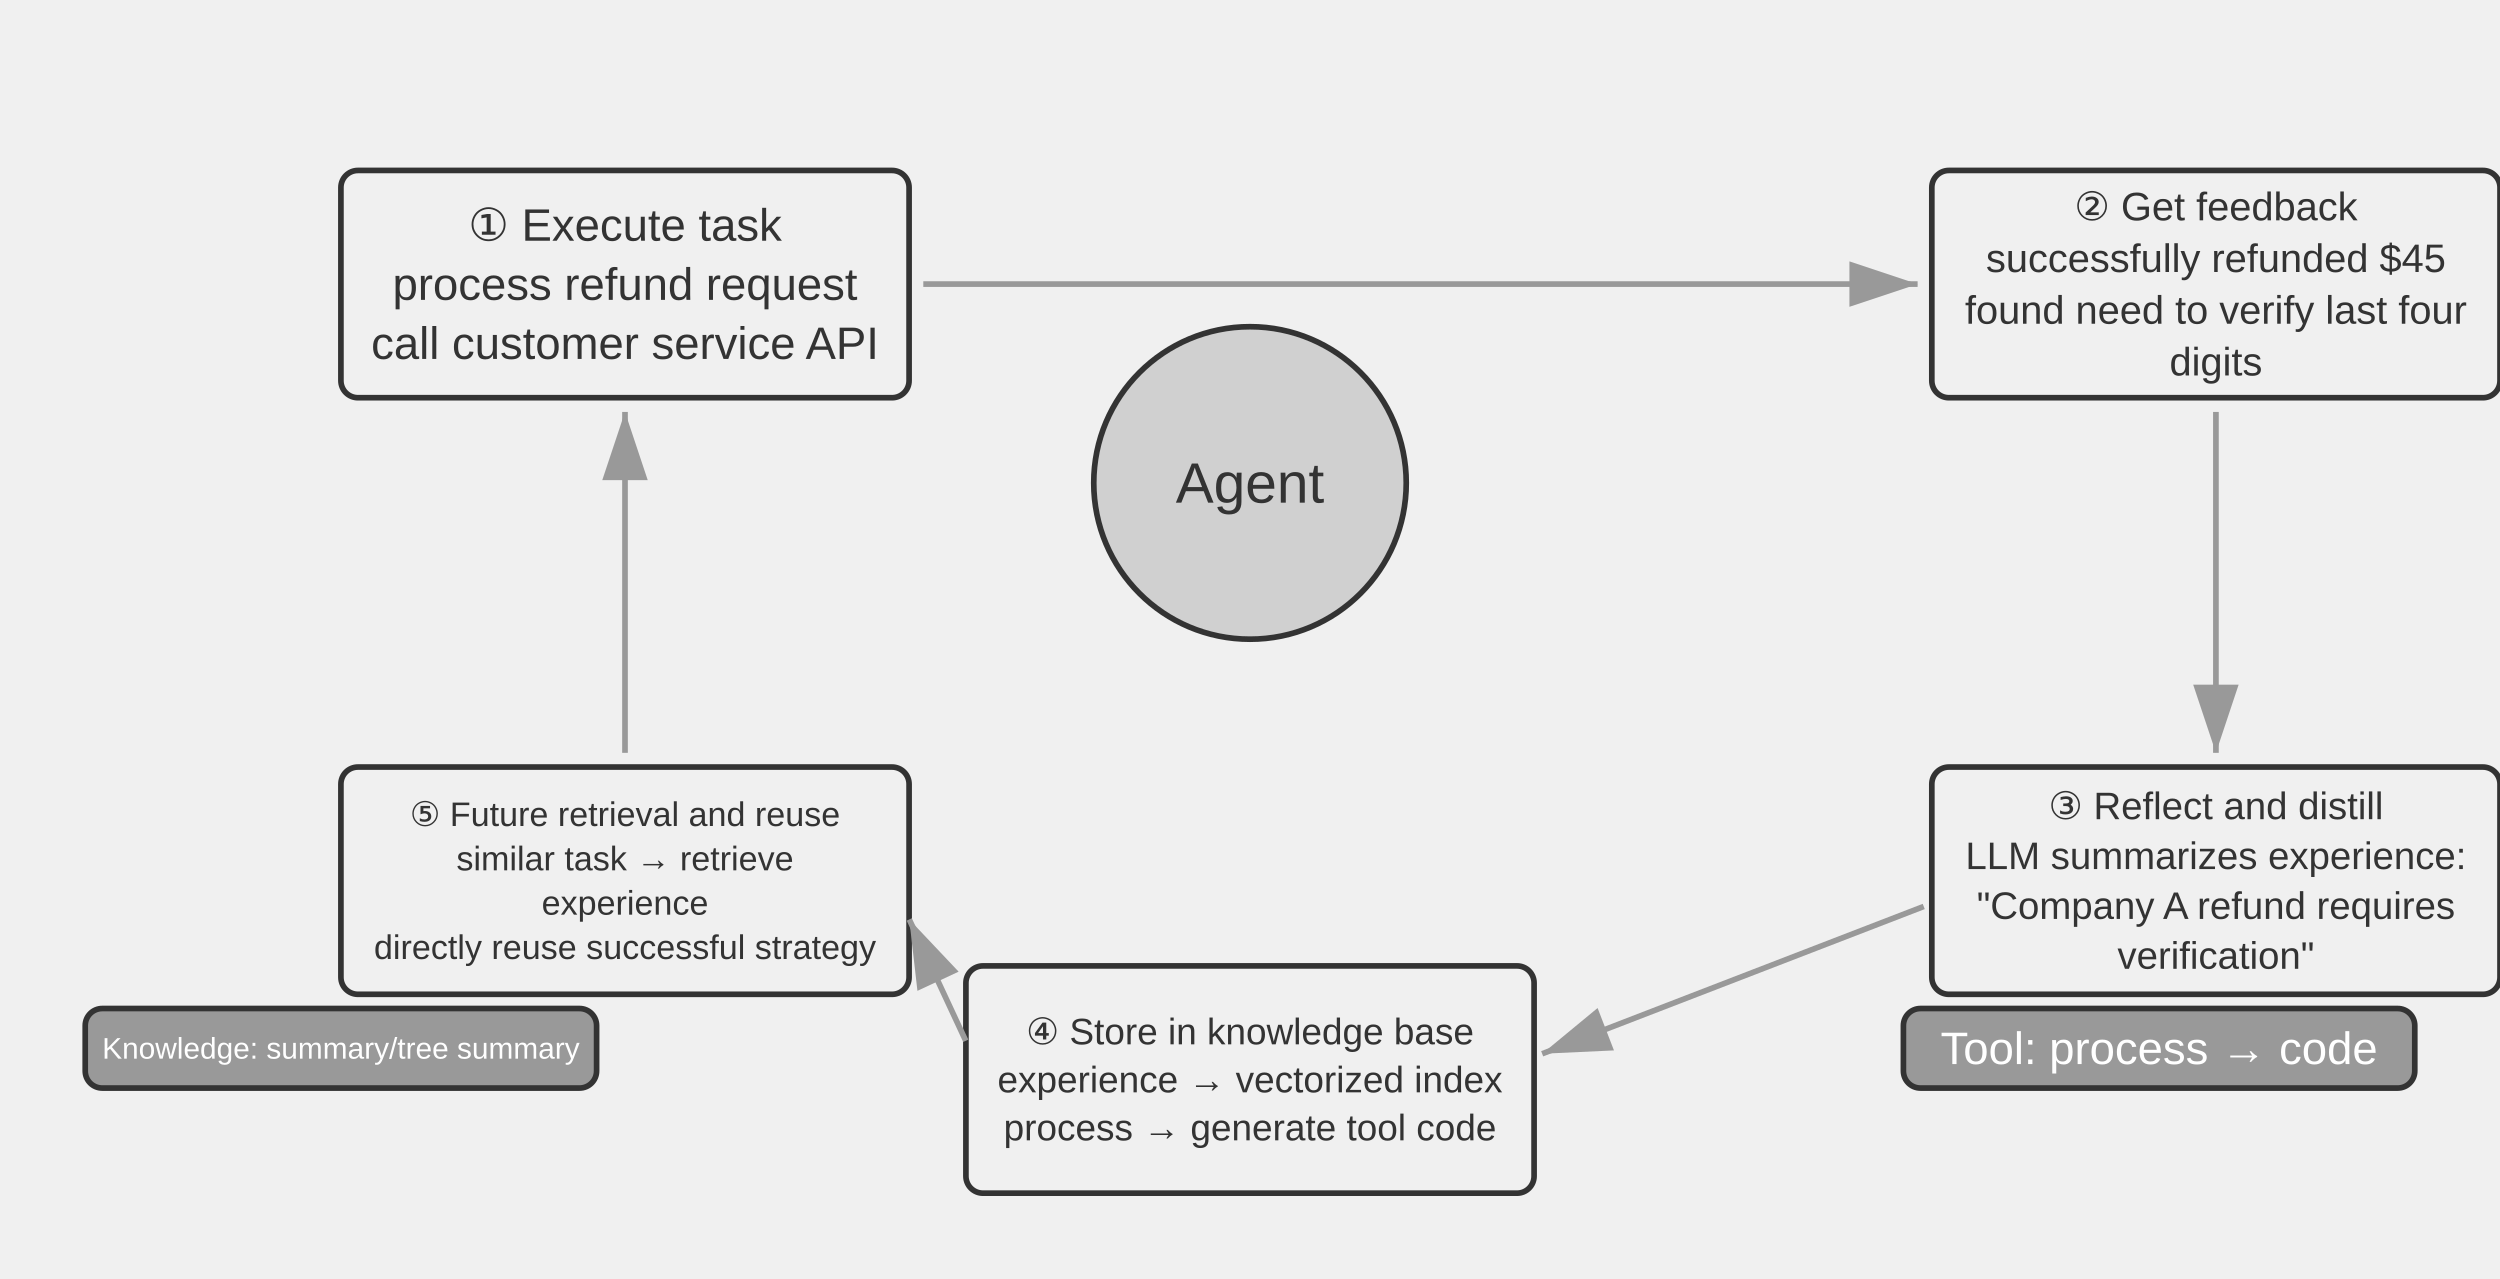
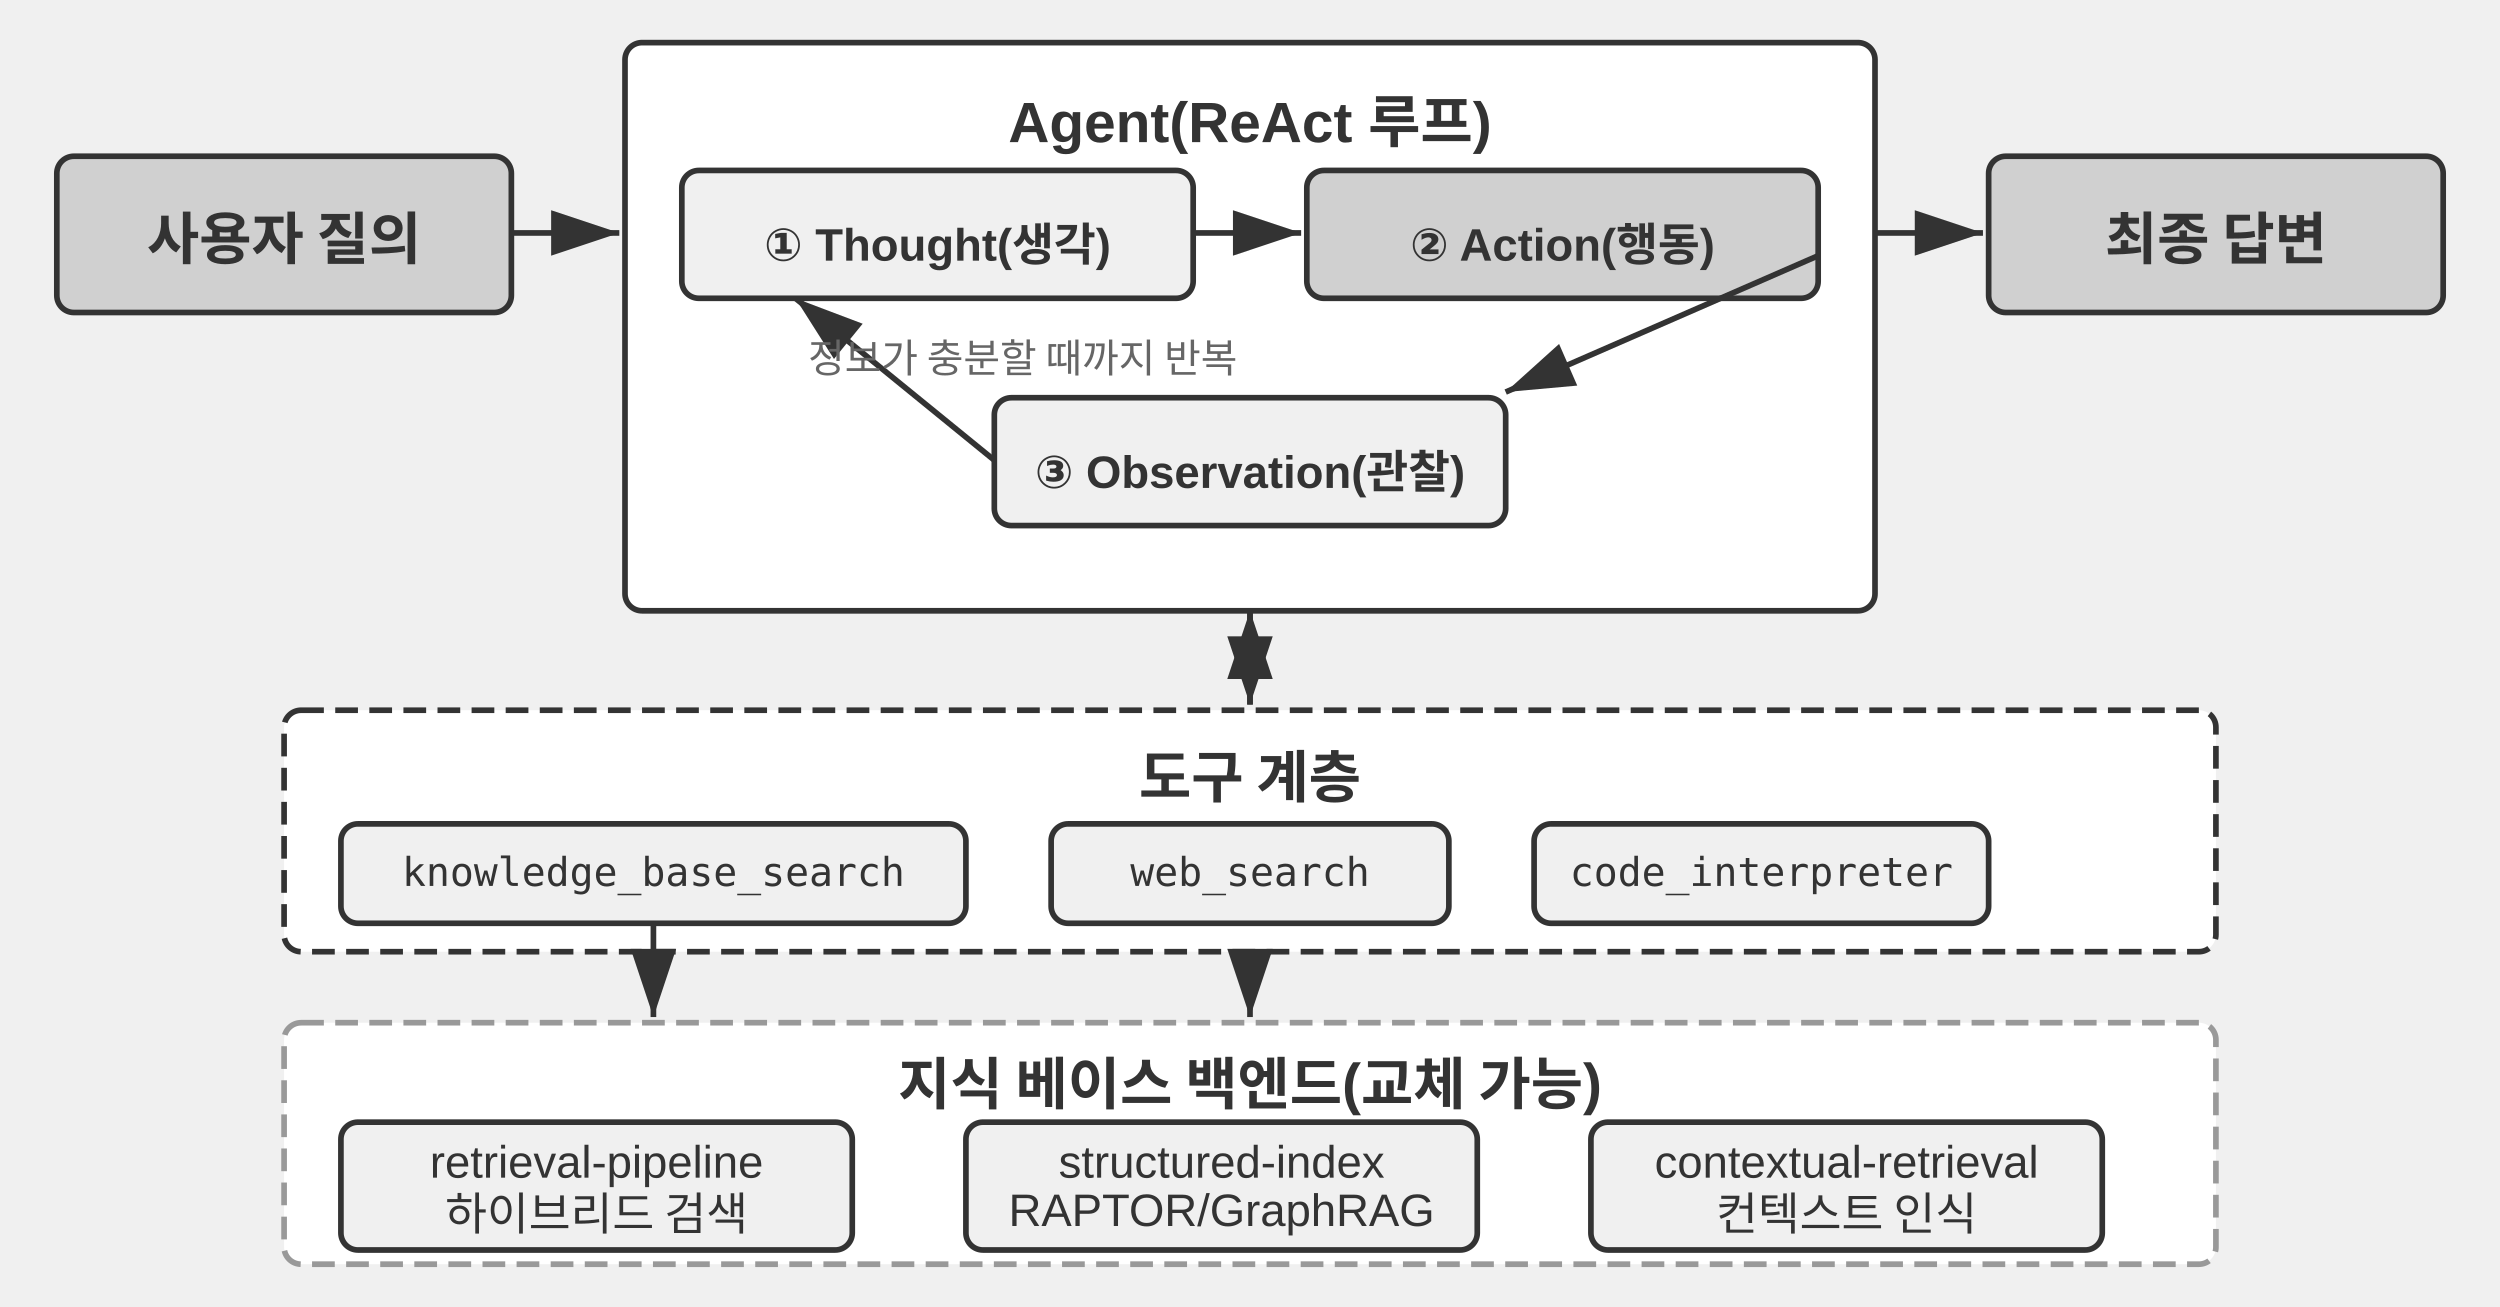
- <svg xmlns="http://www.w3.org/2000/svg" viewBox="0 40 880 450" width="880" height="450" style="background:#ffffff">
+ <svg xmlns="http://www.w3.org/2000/svg" viewBox="0 40 880 460" width="880" height="460" style="background:#ffffff">
  <defs>
    <marker id="ah" markerWidth="12" markerHeight="8" refX="12" refY="4" orient="auto">
      <polygon points="0 0, 12 4, 0 8" fill="#333333" />
    </marker>
    <marker id="ah-light" markerWidth="12" markerHeight="8" refX="12" refY="4" orient="auto">
      <polygon points="0 0, 12 4, 0 8" fill="#999999" />
    </marker>
  </defs>
-   <circle cx="440" cy="210" r="55" fill="#d0d0d0" stroke="#333333" stroke-width="2" />
-   <text x="440" y="210" font-family="Arial, 'Helvetica Neue', Helvetica, 'PingFang SC', 'Microsoft YaHei', sans-serif" font-size="20" fill="#333333" text-anchor="middle" dominant-baseline="central">Agent</text>
-   <rect x="120" y="100" width="200" height="80" rx="6" fill="#f0f0f0" stroke="#333333" stroke-width="2" />
-   <text x="220.0" y="119.2" font-family="Arial, 'Helvetica Neue', Helvetica, 'PingFang SC', 'Microsoft YaHei', sans-serif" font-size="16" fill="#333333" text-anchor="middle" dominant-baseline="central" font-weight="normal">① Execute task</text>
-   <text x="220.0" y="140.0" font-family="Arial, 'Helvetica Neue', Helvetica, 'PingFang SC', 'Microsoft YaHei', sans-serif" font-size="16" fill="#333333" text-anchor="middle" dominant-baseline="central" font-weight="normal">process refund request</text>
-   <text x="220.0" y="160.8" font-family="Arial, 'Helvetica Neue', Helvetica, 'PingFang SC', 'Microsoft YaHei', sans-serif" font-size="16" fill="#333333" text-anchor="middle" dominant-baseline="central" font-weight="normal">call customer service API</text>
-   <rect x="680" y="100" width="200" height="80" rx="6" fill="#f0f0f0" stroke="#333333" stroke-width="2" />
-   <text x="780.0" y="112.7" font-family="Arial, 'Helvetica Neue', Helvetica, 'PingFang SC', 'Microsoft YaHei', sans-serif" font-size="14.0" fill="#333333" text-anchor="middle" dominant-baseline="central" font-weight="normal">② Get feedback</text>
-   <text x="780.0" y="130.9" font-family="Arial, 'Helvetica Neue', Helvetica, 'PingFang SC', 'Microsoft YaHei', sans-serif" font-size="14.0" fill="#333333" text-anchor="middle" dominant-baseline="central" font-weight="normal">successfully refunded $45</text>
-   <text x="780.0" y="149.1" font-family="Arial, 'Helvetica Neue', Helvetica, 'PingFang SC', 'Microsoft YaHei', sans-serif" font-size="14.0" fill="#333333" text-anchor="middle" dominant-baseline="central" font-weight="normal">found need to verify last four</text>
-   <text x="780.0" y="167.3" font-family="Arial, 'Helvetica Neue', Helvetica, 'PingFang SC', 'Microsoft YaHei', sans-serif" font-size="14.0" fill="#333333" text-anchor="middle" dominant-baseline="central" font-weight="normal">digits</text>
-   <rect x="680" y="310" width="200" height="80" rx="6" fill="#f0f0f0" stroke="#333333" stroke-width="2" />
-   <text x="780.0" y="323.675" font-family="Arial, 'Helvetica Neue', Helvetica, 'PingFang SC', 'Microsoft YaHei', sans-serif" font-size="13.5" fill="#333333" text-anchor="middle" dominant-baseline="central" font-weight="normal">③ Reflect and distill</text>
-   <text x="780.0" y="341.225" font-family="Arial, 'Helvetica Neue', Helvetica, 'PingFang SC', 'Microsoft YaHei', sans-serif" font-size="13.5" fill="#333333" text-anchor="middle" dominant-baseline="central" font-weight="normal">LLM summarizes experience:</text>
-   <text x="780.0" y="358.775" font-family="Arial, 'Helvetica Neue', Helvetica, 'PingFang SC', 'Microsoft YaHei', sans-serif" font-size="13.5" fill="#333333" text-anchor="middle" dominant-baseline="central" font-weight="normal">"Company A refund requires</text>
-   <text x="780.0" y="376.325" font-family="Arial, 'Helvetica Neue', Helvetica, 'PingFang SC', 'Microsoft YaHei', sans-serif" font-size="13.5" fill="#333333" text-anchor="middle" dominant-baseline="central" font-weight="normal">verification"</text>
-   <rect x="340" y="380" width="200" height="80" rx="6" fill="#f0f0f0" stroke="#333333" stroke-width="2" />
-   <text x="440.0" y="403.1" font-family="Arial, 'Helvetica Neue', Helvetica, 'PingFang SC', 'Microsoft YaHei', sans-serif" font-size="13.0" fill="#333333" text-anchor="middle" dominant-baseline="central" font-weight="normal">④ Store in knowledge base</text>
-   <text x="440.0" y="420.0" font-family="Arial, 'Helvetica Neue', Helvetica, 'PingFang SC', 'Microsoft YaHei', sans-serif" font-size="13.0" fill="#333333" text-anchor="middle" dominant-baseline="central" font-weight="normal">experience → vectorized index</text>
-   <text x="440.0" y="436.9" font-family="Arial, 'Helvetica Neue', Helvetica, 'PingFang SC', 'Microsoft YaHei', sans-serif" font-size="13.0" fill="#333333" text-anchor="middle" dominant-baseline="central" font-weight="normal">process → generate tool code</text>
-   <rect x="120" y="310" width="200" height="80" rx="6" fill="#f0f0f0" stroke="#333333" stroke-width="2" />
-   <text x="220.0" y="326.6" font-family="Arial, 'Helvetica Neue', Helvetica, 'PingFang SC', 'Microsoft YaHei', sans-serif" font-size="12.0" fill="#333333" text-anchor="middle" dominant-baseline="central" font-weight="normal">⑤ Future retrieval and reuse</text>
-   <text x="220.0" y="342.2" font-family="Arial, 'Helvetica Neue', Helvetica, 'PingFang SC', 'Microsoft YaHei', sans-serif" font-size="12.0" fill="#333333" text-anchor="middle" dominant-baseline="central" font-weight="normal">similar task → retrieve</text>
-   <text x="220.0" y="357.8" font-family="Arial, 'Helvetica Neue', Helvetica, 'PingFang SC', 'Microsoft YaHei', sans-serif" font-size="12.0" fill="#333333" text-anchor="middle" dominant-baseline="central" font-weight="normal">experience</text>
-   <text x="220.0" y="373.4" font-family="Arial, 'Helvetica Neue', Helvetica, 'PingFang SC', 'Microsoft YaHei', sans-serif" font-size="12.0" fill="#333333" text-anchor="middle" dominant-baseline="central" font-weight="normal">directly reuse successful strategy</text>
-   <line x1="325.0" y1="140.0" x2="675.0" y2="140.0" stroke="#999999" stroke-width="2" marker-end="url(#ah-light)" />
-   <line x1="780.0" y1="185.0" x2="780.0" y2="305.0" stroke="#999999" stroke-width="2" marker-end="url(#ah-light)" />
-   <line x1="677.157" y1="359.074" x2="542.843" y2="410.926" stroke="#999999" stroke-width="2" marker-end="url(#ah-light)" />
-   <line x1="339.943" y1="406.356" x2="320.057" y2="363.644" stroke="#999999" stroke-width="2" marker-end="url(#ah-light)" />
-   <line x1="220.0" y1="305.0" x2="220.0" y2="185.0" stroke="#999999" stroke-width="2" marker-end="url(#ah-light)" />
-   <rect x="30" y="395" width="180" height="28" rx="6" fill="#999999" stroke="#333333" stroke-width="2" />
-   <text x="120" y="409" font-family="Arial, 'Helvetica Neue', Helvetica, 'PingFang SC', 'Microsoft YaHei', sans-serif" font-size="10.5" fill="#ffffff" text-anchor="middle" dominant-baseline="central" font-weight="normal">Knowledge: summary/tree summary</text>
-   <rect x="670" y="395" width="180" height="28" rx="6" fill="#999999" stroke="#333333" stroke-width="2" />
-   <text x="760" y="409" font-family="Arial, 'Helvetica Neue', Helvetica, 'PingFang SC', 'Microsoft YaHei', sans-serif" font-size="16" fill="#ffffff" text-anchor="middle" dominant-baseline="central" font-weight="normal">Tool: process → code</text>
+   <rect x="220" y="55" width="440" height="200" rx="6" fill="#ffffff" stroke="#333333" stroke-width="2" />
+   <text x="440" y="78" font-family="'Apple SD Gothic Neo', 'Malgun Gothic', Arial, sans-serif" font-size="20" fill="#333333" text-anchor="middle" dominant-baseline="central" font-weight="bold">Agent(ReAct 루프)</text>
+   <rect x="240" y="100" width="180" height="45" rx="6" fill="#f0f0f0" stroke="#333333" stroke-width="2" />
+   <text x="330.0" y="122.5" font-family="'Apple SD Gothic Neo', 'Malgun Gothic', Arial, sans-serif" font-size="16" fill="#333333" text-anchor="middle" dominant-baseline="central" font-weight="bold">① Thought(생각)</text>
+   <rect x="460" y="100" width="180" height="45" rx="6" fill="#d0d0d0" stroke="#333333" stroke-width="2" />
+   <text x="550.0" y="122.5" font-family="'Apple SD Gothic Neo', 'Malgun Gothic', Arial, sans-serif" font-size="16" fill="#333333" text-anchor="middle" dominant-baseline="central" font-weight="bold">② Action(행동)</text>
+   <rect x="350" y="180" width="180" height="45" rx="6" fill="#f0f0f0" stroke="#333333" stroke-width="2" />
+   <text x="440.0" y="202.5" font-family="'Apple SD Gothic Neo', 'Malgun Gothic', Arial, sans-serif" font-size="16" fill="#333333" text-anchor="middle" dominant-baseline="central" font-weight="bold">③ Observation(관찰)</text>
+   <line x1="420" y1="122" x2="458" y2="122" stroke="#333333" stroke-width="2" marker-end="url(#ah)" />
+   <line x1="640" y1="130" x2="530" y2="178" stroke="#333333" stroke-width="2" marker-end="url(#ah)" />
+   <line x1="350" y1="202" x2="280" y2="145" stroke="#333333" stroke-width="2" marker-end="url(#ah)" />
+   <text x="360" y="165" font-family="'Apple SD Gothic Neo', 'Malgun Gothic', Arial, sans-serif" font-size="14" fill="#666666" text-anchor="middle" dominant-baseline="central" font-weight="normal">정보가 충분할 때까지 반복</text>
+   <rect x="20" y="95" width="160" height="55" rx="6" fill="#d0d0d0" stroke="#333333" stroke-width="2" />
+   <text x="100.0" y="122.5" font-family="'Apple SD Gothic Neo', 'Malgun Gothic', Arial, sans-serif" font-size="20" fill="#333333" text-anchor="middle" dominant-baseline="central" font-weight="bold">사용자 질의</text>
+   <line x1="180" y1="122" x2="218" y2="122" stroke="#333333" stroke-width="2" marker-end="url(#ah)" />
+   <rect x="700" y="95" width="160" height="55" rx="6" fill="#d0d0d0" stroke="#333333" stroke-width="2" />
+   <text x="780.0" y="122.5" font-family="'Apple SD Gothic Neo', 'Malgun Gothic', Arial, sans-serif" font-size="20" fill="#333333" text-anchor="middle" dominant-baseline="central" font-weight="bold">최종 답변</text>
+   <line x1="660" y1="122" x2="698" y2="122" stroke="#333333" stroke-width="2" marker-end="url(#ah)" />
+   <rect x="100" y="290" width="680" height="85" rx="6" fill="#ffffff" stroke="#333333" stroke-width="2" stroke-dasharray="8,4" />
+   <text x="440" y="312" font-family="'Apple SD Gothic Neo', 'Malgun Gothic', Arial, sans-serif" font-size="20" fill="#333333" text-anchor="middle" dominant-baseline="central" font-weight="bold">도구 계층</text>
+   <rect x="120" y="330" width="220" height="35" rx="6" fill="#f0f0f0" stroke="#333333" stroke-width="2" />
+   <text x="230.0" y="347" font-family="'Apple SD Gothic Neo', 'Malgun Gothic', monospace" font-size="14" fill="#333333" text-anchor="middle" dominant-baseline="central">knowledge_base_search</text>
+   <rect x="370" y="330" width="140" height="35" rx="6" fill="#f0f0f0" stroke="#333333" stroke-width="2" />
+   <text x="440.0" y="347" font-family="'Apple SD Gothic Neo', 'Malgun Gothic', monospace" font-size="14" fill="#333333" text-anchor="middle" dominant-baseline="central">web_search</text>
+   <rect x="540" y="330" width="160" height="35" rx="6" fill="#f0f0f0" stroke="#333333" stroke-width="2" />
+   <text x="620.0" y="347" font-family="'Apple SD Gothic Neo', 'Malgun Gothic', monospace" font-size="14" fill="#333333" text-anchor="middle" dominant-baseline="central">code_interpreter</text>
+   <line x1="440" y1="255" x2="440" y2="288" stroke="#333333" stroke-width="2" marker-end="url(#ah)" />
+   <line x1="440" y1="288" x2="440" y2="255" stroke="#333333" stroke-width="2" marker-end="url(#ah)" />
+   <rect x="100" y="400" width="680" height="85" rx="6" fill="#ffffff" stroke="#999999" stroke-width="2" stroke-dasharray="8,4" />
+   <text x="440" y="420" font-family="'Apple SD Gothic Neo', 'Malgun Gothic', Arial, sans-serif" font-size="20" fill="#333333" text-anchor="middle" dominant-baseline="central" font-weight="bold">지식 베이스 백엔드(교체 가능)</text>
+   <rect x="120" y="435" width="180" height="45" rx="6" fill="#f0f0f0" stroke="#333333" stroke-width="2" />
+   <text x="210.0" y="449" font-family="'Apple SD Gothic Neo', 'Malgun Gothic', Arial, sans-serif" font-size="16" fill="#333333" text-anchor="middle" dominant-baseline="central" font-weight="normal">retrieval-pipeline</text>
+   <text x="210.0" y="466" font-family="'Apple SD Gothic Neo', 'Malgun Gothic', Arial, sans-serif" font-size="16" fill="#333333" text-anchor="middle" dominant-baseline="central" font-weight="normal">하이브리드 검색</text>
+   <rect x="340" y="435" width="180" height="45" rx="6" fill="#f0f0f0" stroke="#333333" stroke-width="2" />
+   <text x="430.0" y="449" font-family="'Apple SD Gothic Neo', 'Malgun Gothic', Arial, sans-serif" font-size="16" fill="#333333" text-anchor="middle" dominant-baseline="central" font-weight="normal">structured-index</text>
+   <text x="430.0" y="466" font-family="'Apple SD Gothic Neo', 'Malgun Gothic', Arial, sans-serif" font-size="16" fill="#333333" text-anchor="middle" dominant-baseline="central" font-weight="normal">RAPTOR/GraphRAG</text>
+   <rect x="560" y="435" width="180" height="45" rx="6" fill="#f0f0f0" stroke="#333333" stroke-width="2" />
+   <text x="650.0" y="449" font-family="'Apple SD Gothic Neo', 'Malgun Gothic', Arial, sans-serif" font-size="16" fill="#333333" text-anchor="middle" dominant-baseline="central" font-weight="normal">contextual-retrieval</text>
+   <text x="650.0" y="466" font-family="'Apple SD Gothic Neo', 'Malgun Gothic', Arial, sans-serif" font-size="16" fill="#333333" text-anchor="middle" dominant-baseline="central" font-weight="normal">컨텍스트 인식</text>
+   <line x1="230" y1="365" x2="230" y2="398" stroke="#333333" stroke-width="2" marker-end="url(#ah)" />
+   <line x1="440" y1="375" x2="440" y2="398" stroke="#333333" stroke-width="2" marker-end="url(#ah)" />
</svg>
